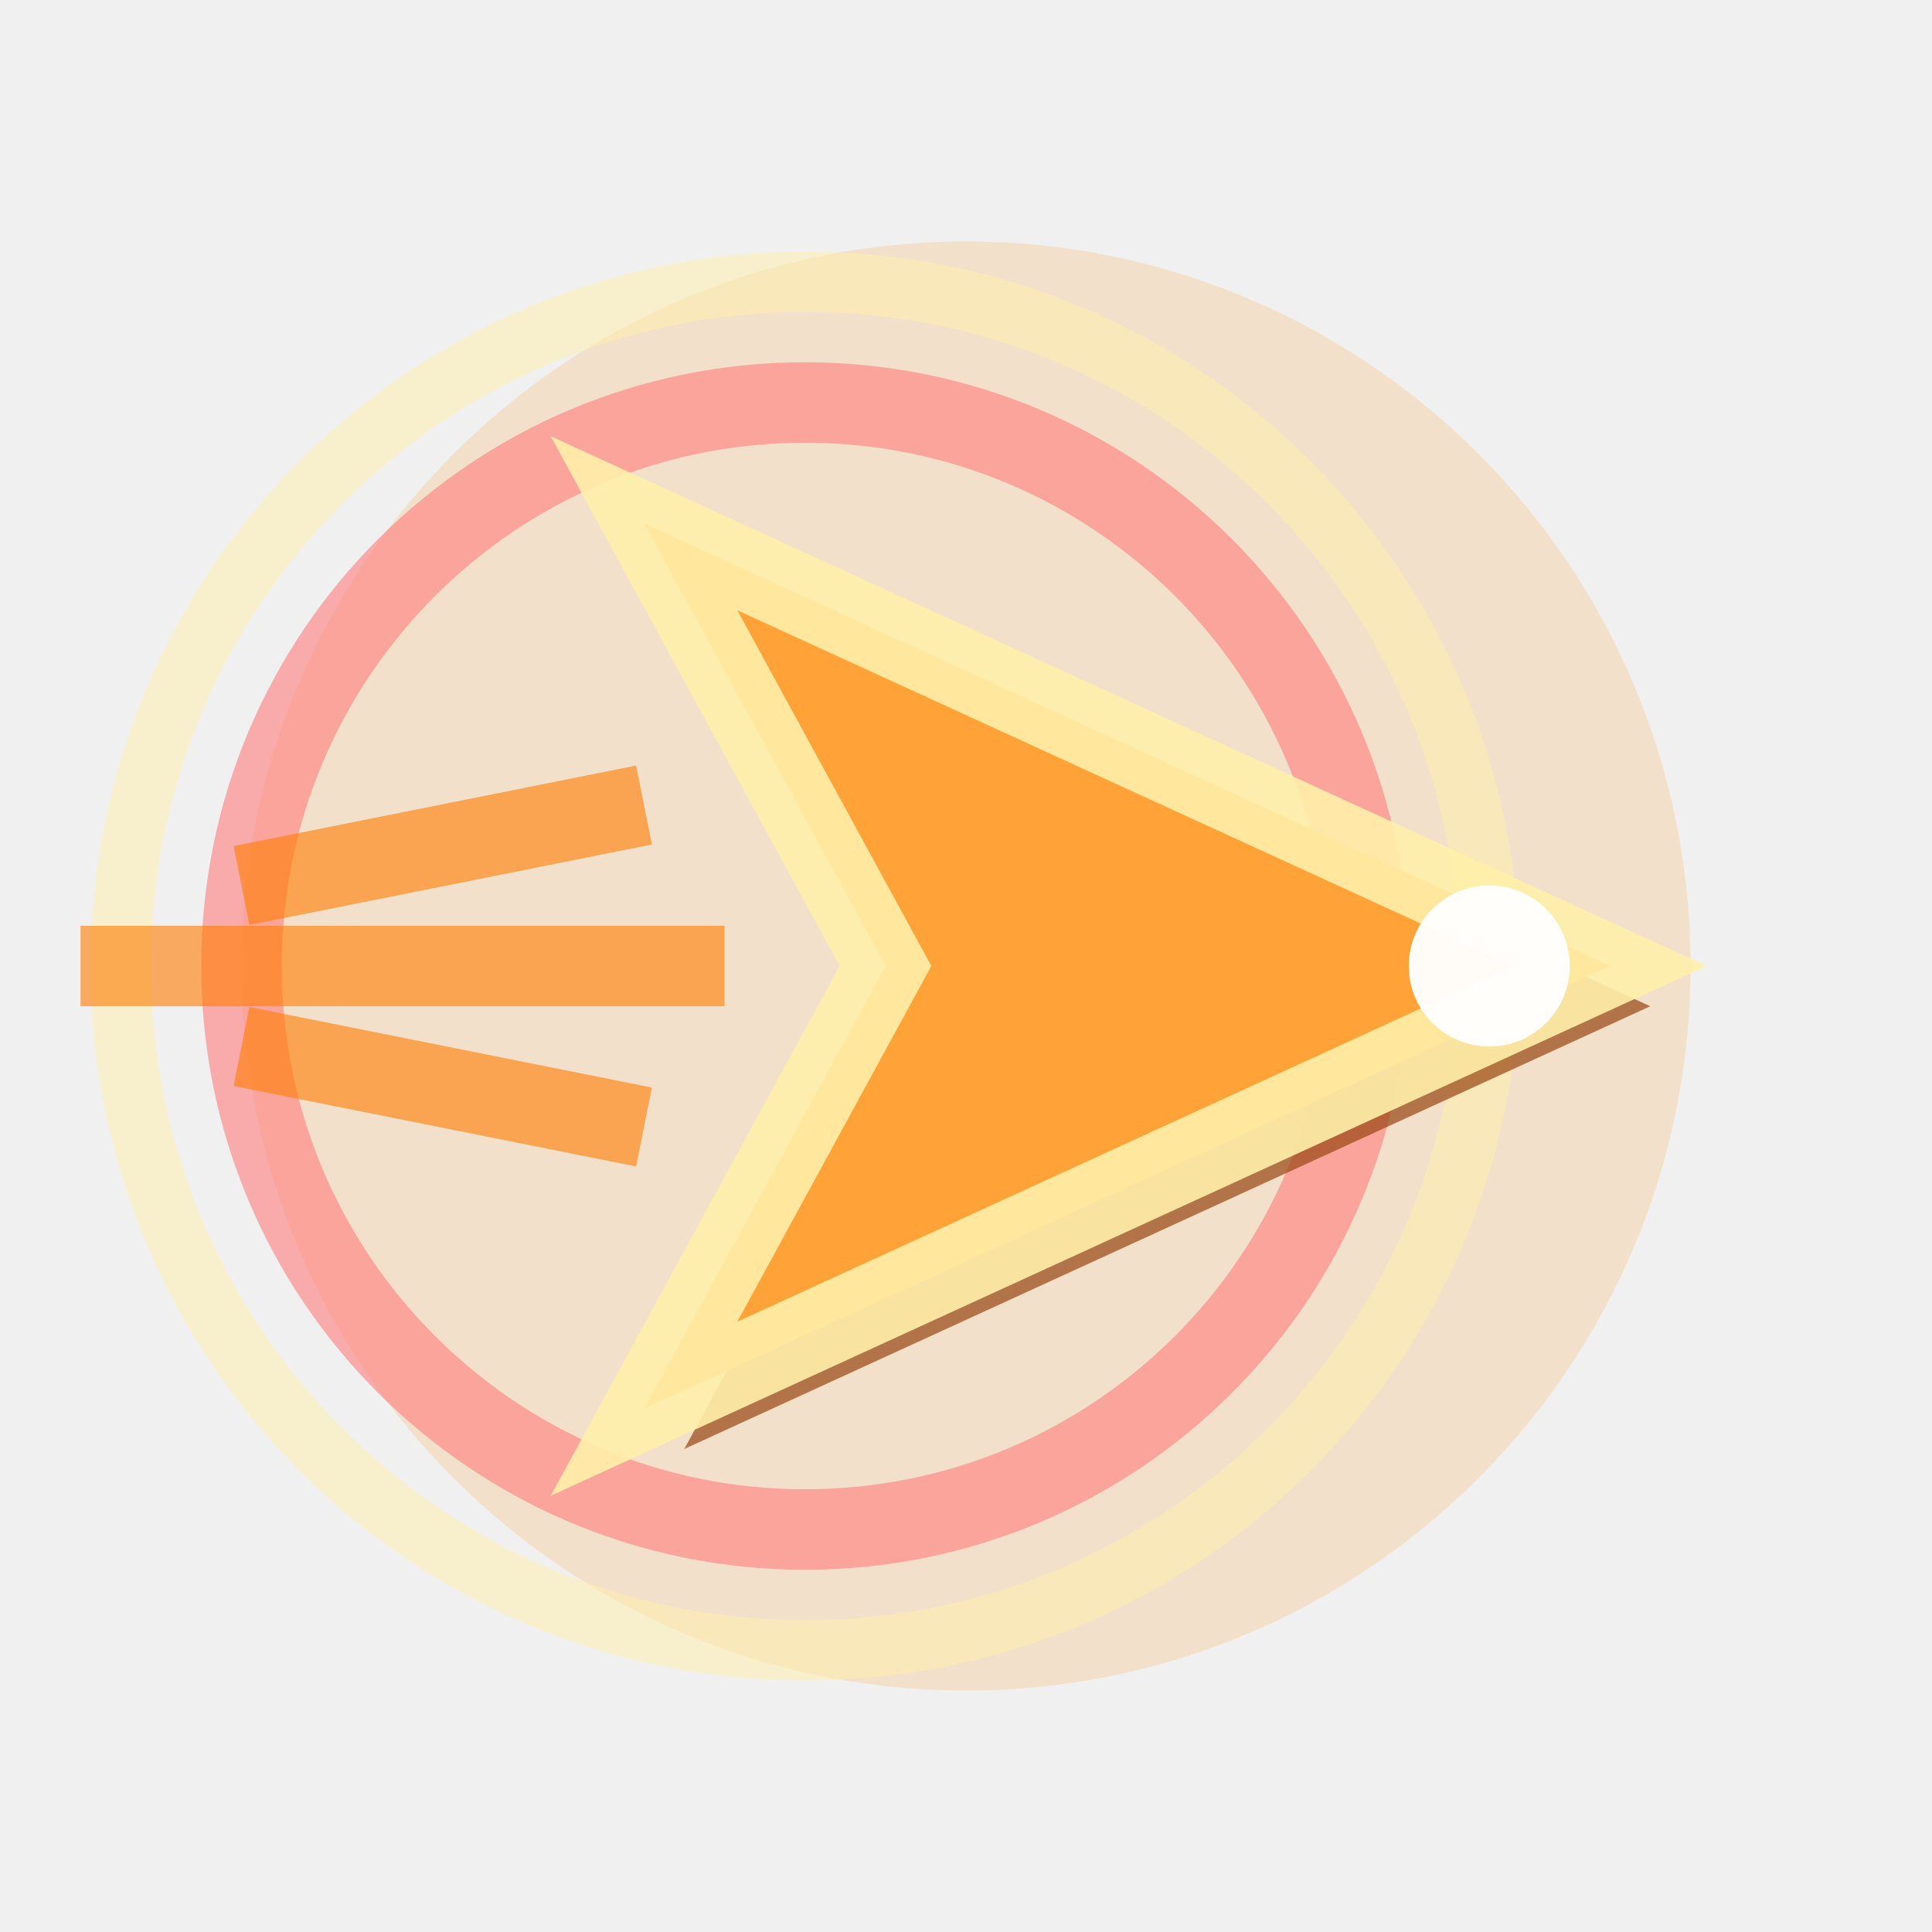
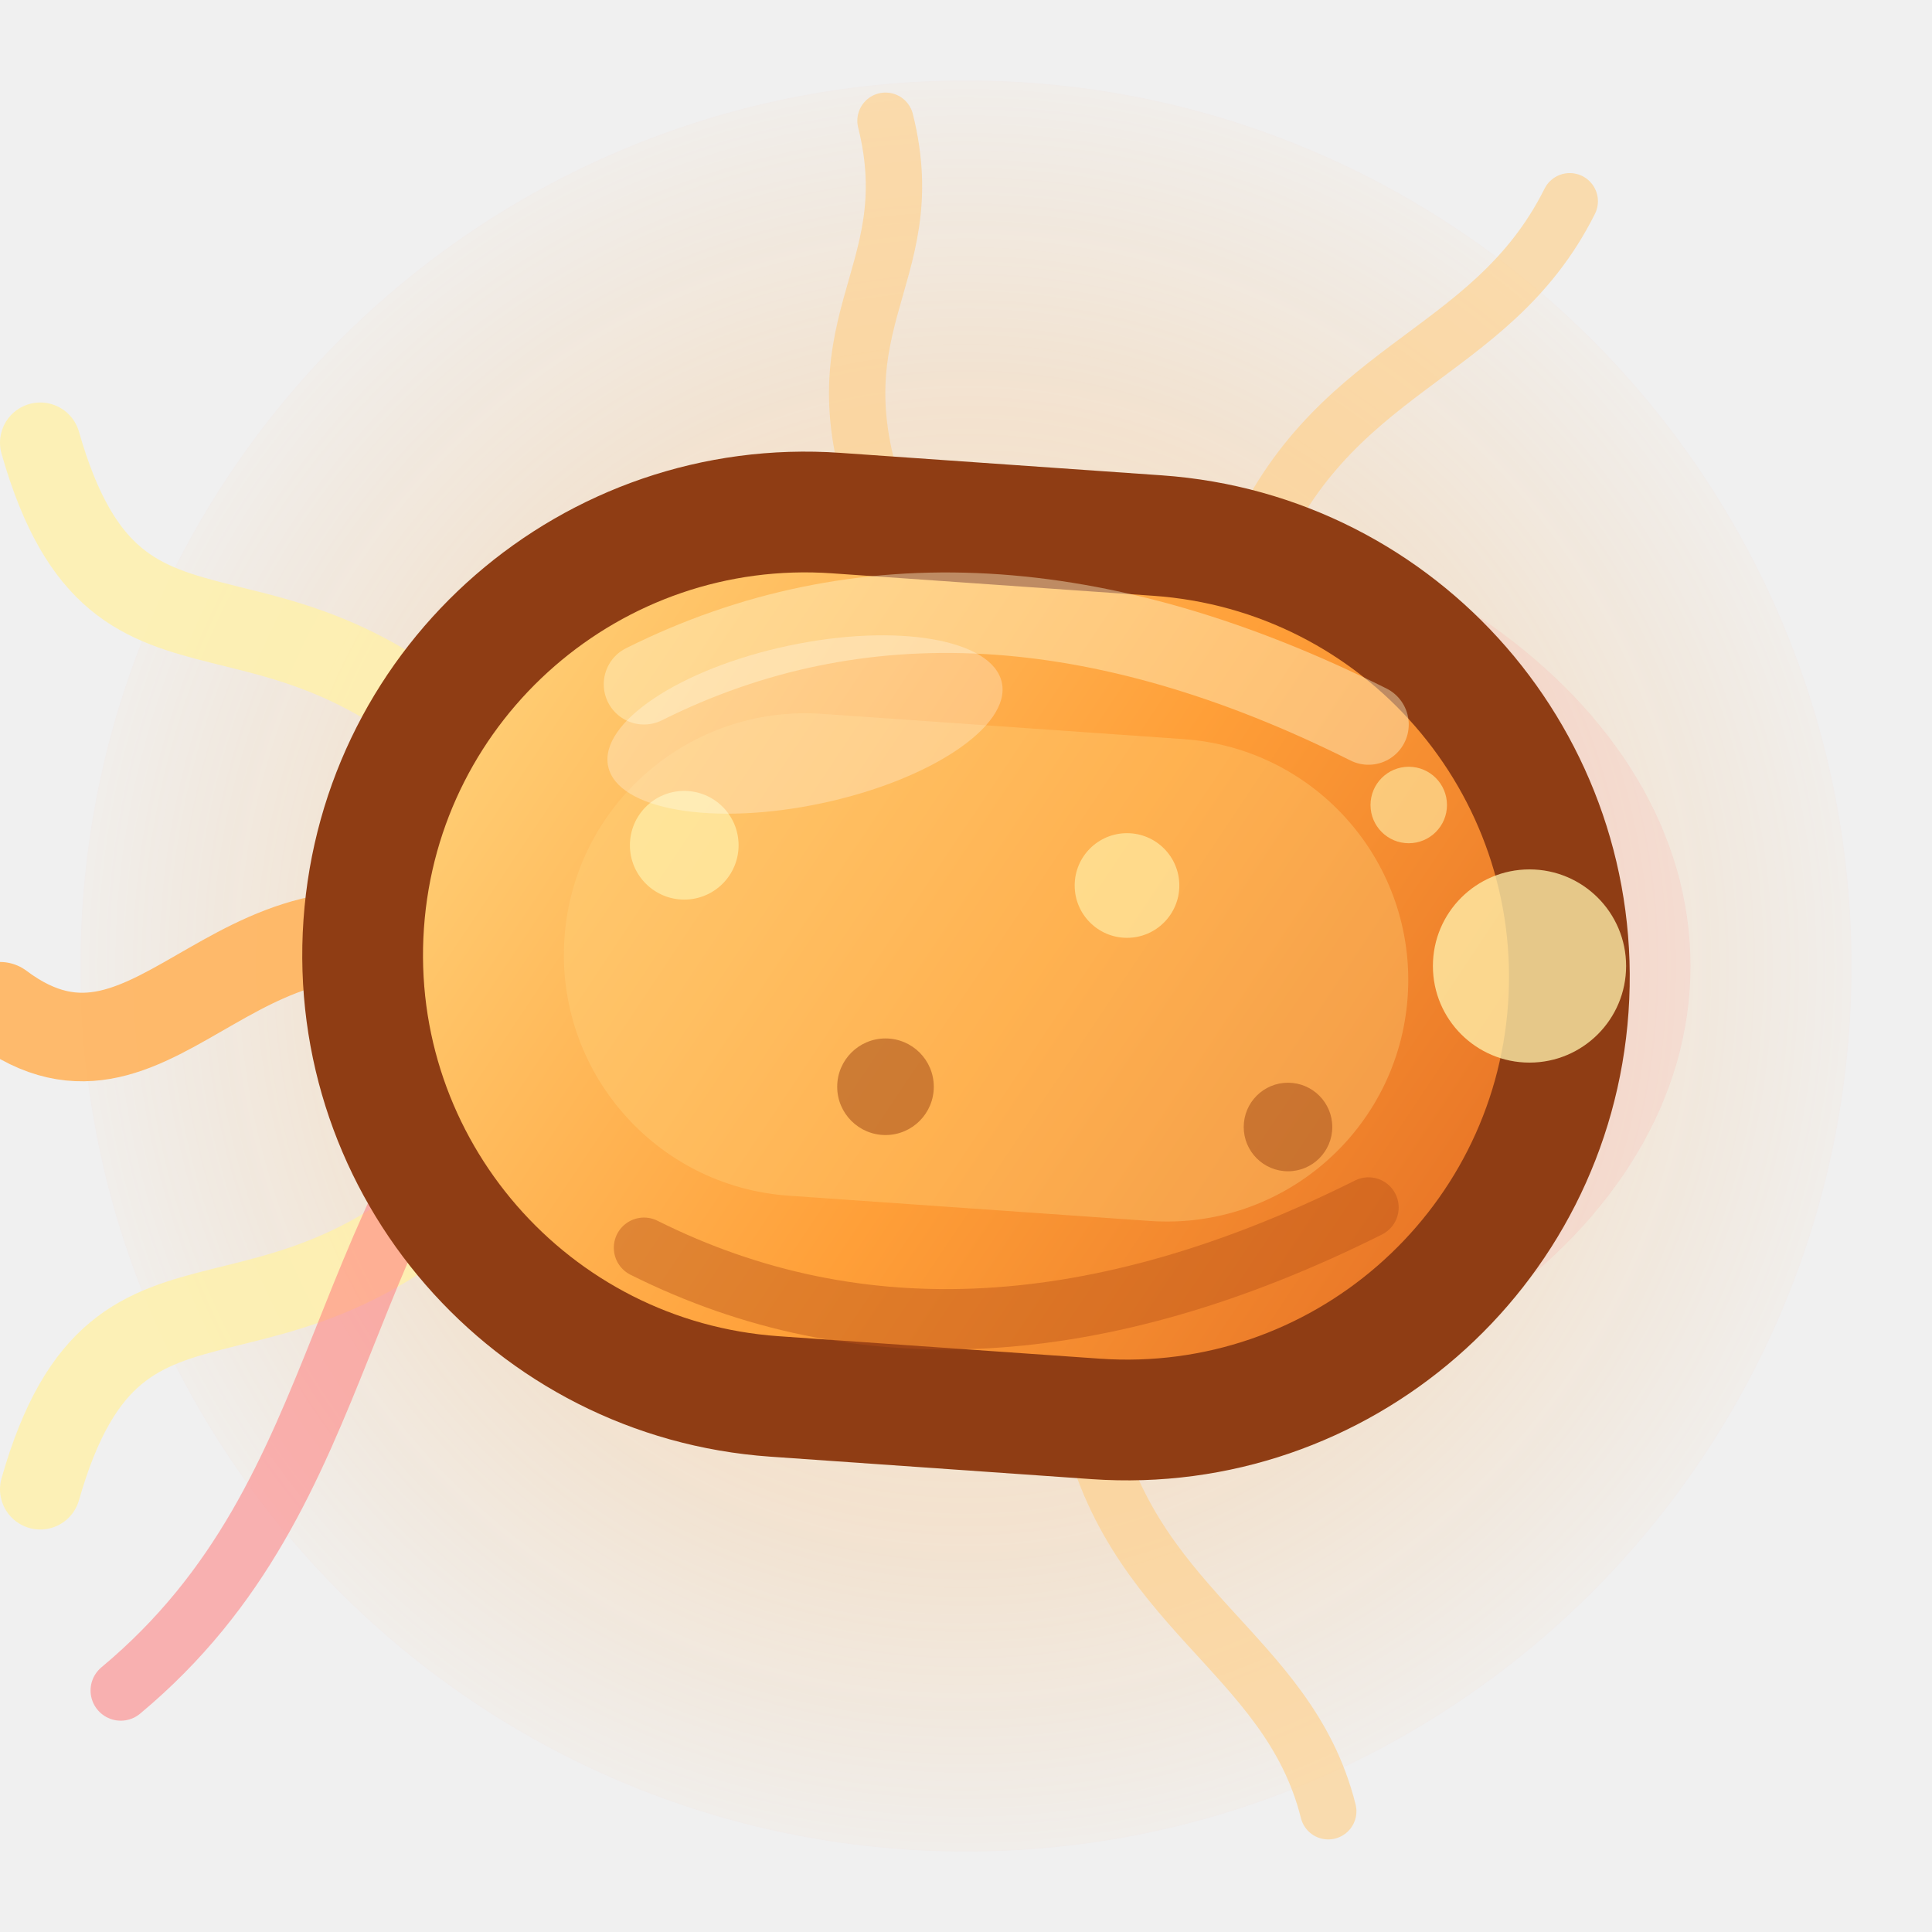
<svg xmlns="http://www.w3.org/2000/svg" viewBox="-24 -24 48 48" width="48" height="48">
-   <circle cx="0" cy="0" r="18" fill="#ffa238" opacity="0.2" />
-   <circle cx="-4" cy="0" r="14" fill="none" stroke="#ff7c7c" stroke-width="2" stroke-opacity="0.6" />
-   <circle cx="-4" cy="0" r="17" fill="none" stroke="#fff0aa" stroke-width="1.5" stroke-opacity="0.5" />
-   <line x1="-8" y1="-4" x2="-18" y2="-2" stroke="#ff7c00" stroke-width="2" stroke-opacity="0.6" />
-   <line x1="-8" y1="4" x2="-18" y2="2" stroke="#ff7c00" stroke-width="2" stroke-opacity="0.6" />
-   <line x1="-6" y1="0" x2="-22" y2="0" stroke="#ff7c00" stroke-width="2" stroke-opacity="0.6" />
-   <polygon points="17,1 -7,-10 -1,1 -7,12" fill="#994510" opacity="0.7" />
-   <polygon points="16,0 -8,-11 -2,0 -8,11" fill="#ffa238" />
-   <polygon points="16,0 -8,-11 -2,0 -8,11" fill="none" stroke="#fff0aa" stroke-width="2" stroke-opacity="0.9" />
-   <circle cx="13" cy="0" r="2" fill="#ffffff" opacity="0.95" />
+   <defs>
+     <radialGradient id="homing-glow" cx="50%" cy="50%" r="55%">
+       <stop offset="0%" stop-color="#fff0aa" stop-opacity="0.32" />
+       <stop offset="58%" stop-color="#ffa238" stop-opacity="0.18" />
+       <stop offset="100%" stop-color="#ffa238" stop-opacity="0" />
+     </radialGradient>
+     <linearGradient id="cell-body" x1="-13" y1="-8" x2="15" y2="8" gradientUnits="userSpaceOnUse">
+       <stop offset="0%" stop-color="#ffd27a" />
+       <stop offset="52%" stop-color="#ff9f38" />
+       <stop offset="100%" stop-color="#e36b22" />
+     </linearGradient>
+   </defs>
+   <circle cx="0" cy="0" r="22" fill="url(#homing-glow)" />
+   <ellipse cx="1" cy="0" rx="17" ry="12" fill="#ff7c7c" opacity="0.12" />
+   <path d="M-11,-4 C-17,-11 -21,-6 -23,-13" fill="none" stroke="#fff0aa" stroke-width="2" stroke-linecap="round" stroke-opacity="0.82" />
+   <path d="M-12,0 C-18,-3 -20,4 -24,1" fill="none" stroke="#ffb45d" stroke-width="2.2" stroke-linecap="round" stroke-opacity="0.9" />
+   <path d="M-11,4 C-17,11 -21,6 -23,13" fill="none" stroke="#fff0aa" stroke-width="2" stroke-linecap="round" stroke-opacity="0.82" />
+   <path d="M-10,0 C-16,6 -15,13 -21,18" fill="none" stroke="#ff7c7c" stroke-width="1.5" stroke-linecap="round" stroke-opacity="0.55" />
+   <path d="M-2,-11 C-4,-16 -1,-17 -2,-21" fill="none" stroke="#ffcf86" stroke-width="1.4" stroke-linecap="round" stroke-opacity="0.62" />
+   <path d="M7,-10 C9,-15 13,-15 15,-19" fill="none" stroke="#ffcf86" stroke-width="1.4" stroke-linecap="round" stroke-opacity="0.62" />
+   <path d="M3,11 C4,16 8,17 9,21" fill="none" stroke="#ffcf86" stroke-width="1.4" stroke-linecap="round" stroke-opacity="0.62" />
+   <rect x="-13" y="-10" width="29" height="20" rx="10" ry="10" fill="#8f3d14" opacity="0.8" transform="rotate(4)" />
+   <rect x="-15" y="-11" width="30" height="22" rx="11" ry="11" fill="url(#cell-body)" stroke="#8f3d14" stroke-width="3" transform="rotate(4)" />
+   <rect x="-10" y="-6" width="21" height="12" rx="6" ry="6" fill="#ffd47f" opacity="0.35" transform="rotate(4)" />
+   <circle cx="-7" cy="-3" r="1.35" fill="#fff0aa" opacity="0.72" />
+   <circle cx="-2" cy="3" r="1.2" fill="#9b4212" opacity="0.5" />
+   <circle cx="4" cy="-2" r="1.3" fill="#fff0aa" opacity="0.66" />
+   <circle cx="8" cy="4" r="1.1" fill="#9b4212" opacity="0.48" />
+   <circle cx="11" cy="-4" r="0.95" fill="#fff0aa" opacity="0.6" />
+   <path d="M-8,-7 Q0,-11 10,-6" fill="none" stroke="#fff7cf" stroke-width="2" stroke-linecap="round" stroke-opacity="0.42" />
+   <path d="M-8,7 Q0,11 10,6" fill="none" stroke="#b64f16" stroke-width="1.5" stroke-linecap="round" stroke-opacity="0.42" />
+   <ellipse cx="-4" cy="-6" rx="5" ry="2" fill="#ffffff" opacity="0.28" transform="rotate(-12 -4 -6)" />
+   <circle cx="14" cy="0" r="2.4" fill="#fff0aa" opacity="0.78" />
</svg>
